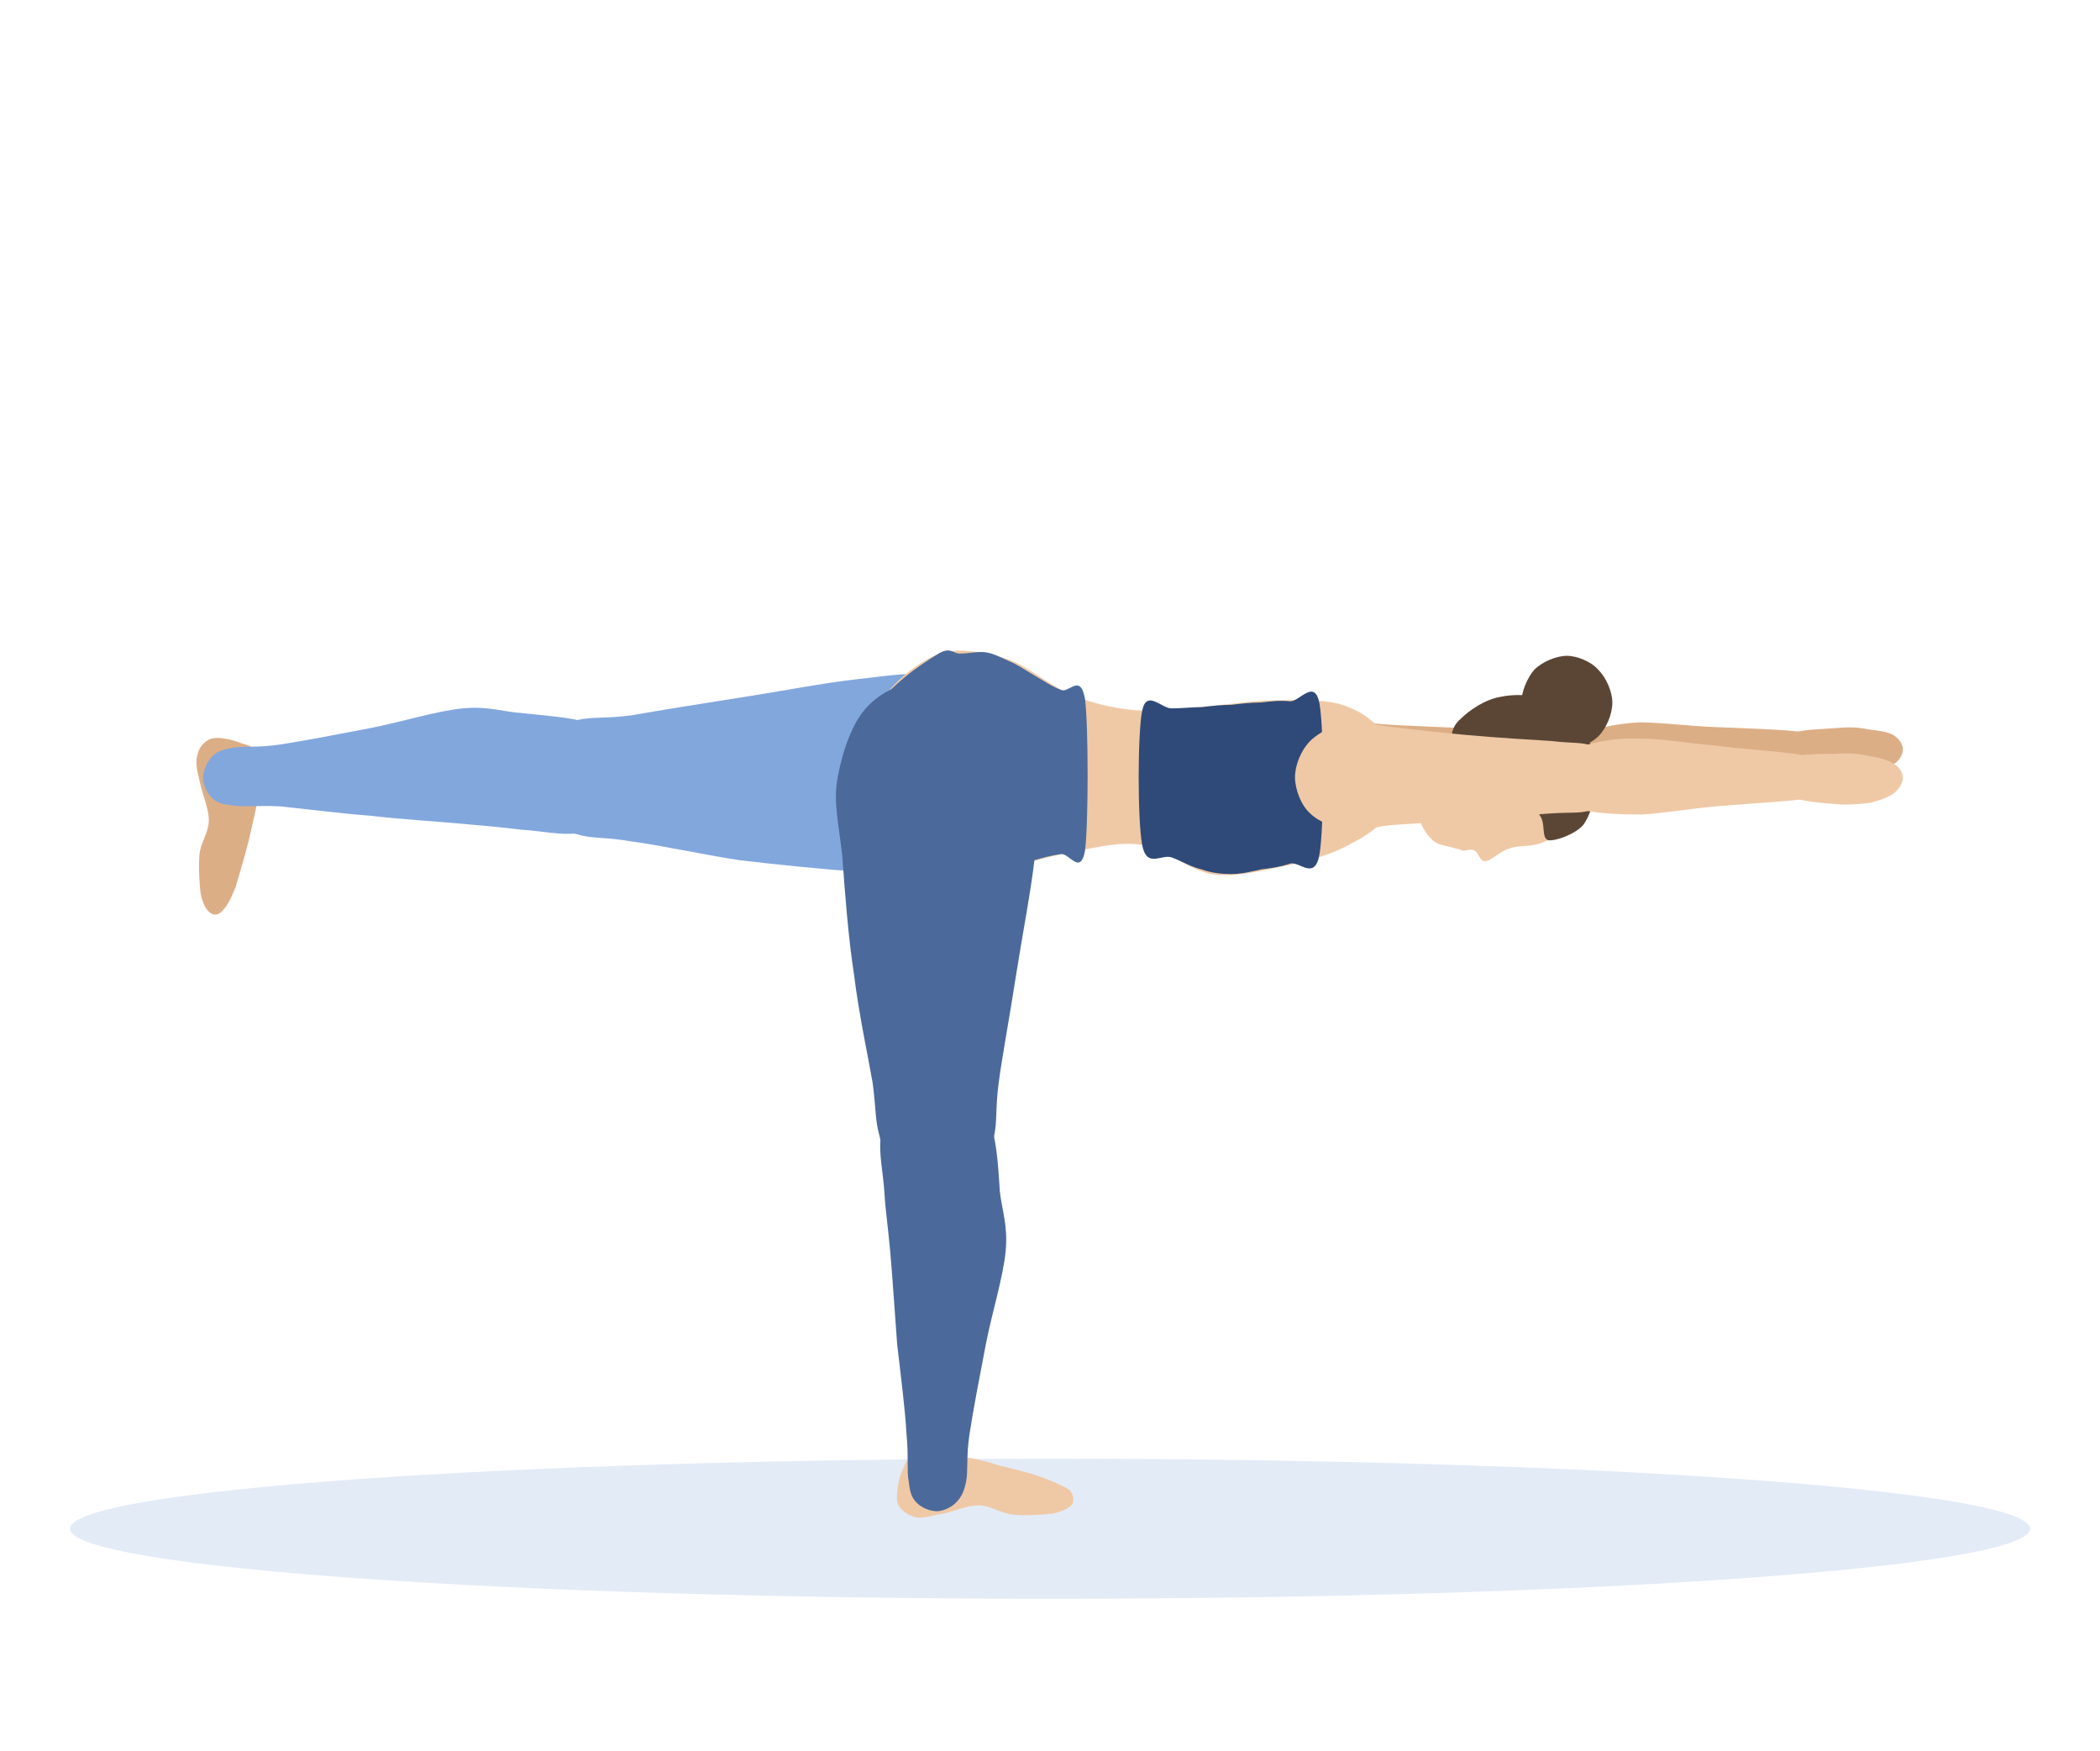
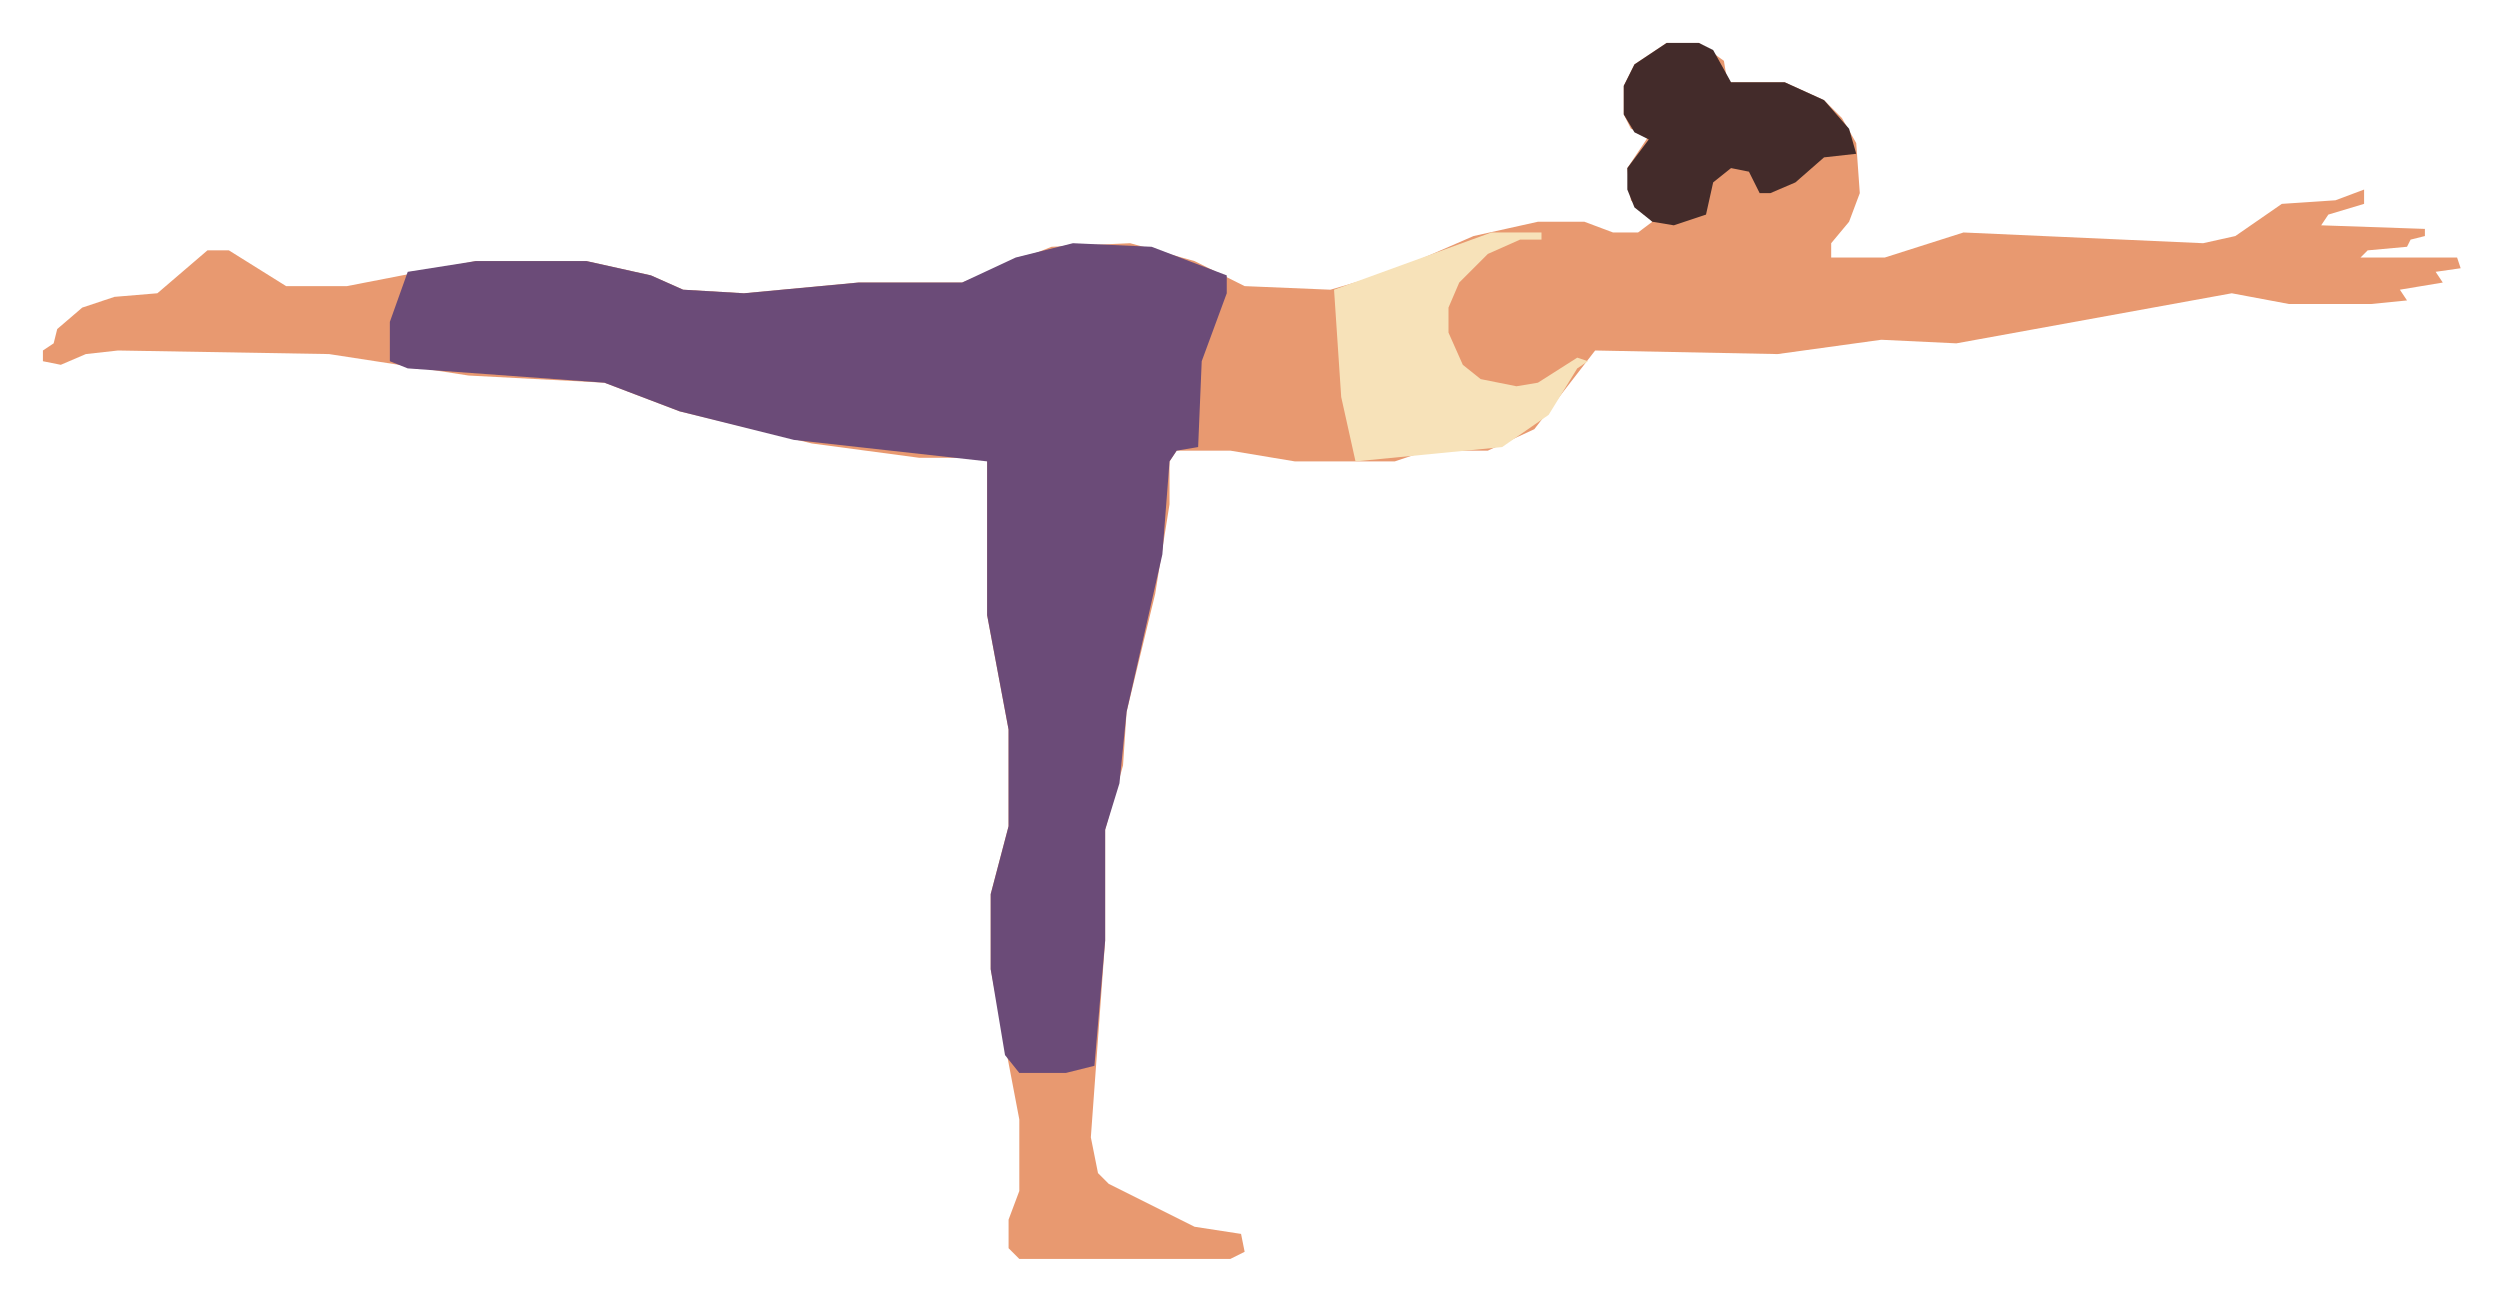
- <svg xmlns="http://www.w3.org/2000/svg" viewBox="0 0 180 150" width="180" height="150">
-   <ellipse cx="90" cy="131" rx="84" ry="6" fill="#e3ebf7" />
-   <path d="M153.7 66.3C154.5 66.7 156.3 66.7 157.4 66.7C158.5 66.7 159.5 66.6 160.3 66.4C161.2 66.2 161.9 65.9 162.3 65.5C162.8 65.2 163.1 64.7 163.1 64.2C163.1 63.8 162.8 63.3 162.3 63C161.8 62.7 161 62.6 160.1 62.5C159.3 62.3 158.3 62.3 157.2 62.4C156.1 62.5 154.2 62.5 153.5 62.9C152.8 63.3 152.8 64.1 152.8 64.7C152.8 65.2 152.9 66 153.7 66.3Z" fill="#dcae86" />
-   <path d="M136.2 68.4C137.3 68.5 139 68.6 140.8 68.4C142.6 68.3 144.9 67.8 147.1 67.5C149.4 67.1 153 66.7 154.4 66.5C155.8 66.2 155.4 66.1 155.7 65.8C156 65.5 156.2 64.9 156.2 64.5C156.2 64.1 155.9 63.5 155.6 63.2C155.3 62.9 155.7 62.8 154.2 62.7C152.7 62.5 149.2 62.4 146.9 62.3C144.6 62.2 142.3 61.9 140.5 61.9C138.6 62 137 62.4 135.9 62.7C134.8 63 134.4 63.2 133.9 63.7C133.5 64.2 133.2 65 133.2 65.7C133.3 66.3 133.6 67.1 134.1 67.6C134.6 68 135.1 68.2 136.2 68.4Z" fill="#dcae86" />
-   <path d="M115.8 71.1C117 71.2 117.8 70.7 119.5 70.5C121.2 70.3 123.8 70 126 69.7C128.3 69.4 131.5 69 133.2 68.8C134.9 68.6 135.4 68.6 136.2 68.4C137.1 68.2 137.8 67.9 138.2 67.4C138.7 66.9 139 66 138.9 65.4C138.9 64.7 138.5 63.9 138 63.5C137.5 63 136.8 62.8 135.9 62.7C135.1 62.6 134.6 62.7 132.9 62.6C131.1 62.6 127.9 62.5 125.6 62.4C123.3 62.3 120.8 62.2 119.1 62.1C117.3 62 116.5 61.7 115.3 61.9C114.2 62.2 112.9 62.9 112.2 63.7C111.4 64.5 111 65.8 111 66.9C111.1 67.9 111.7 69.2 112.5 69.9C113.3 70.6 114.7 70.9 115.8 71.1Z" fill="#dcae86" />
-   <path d="M22.5 65C22.7 65.8 22.3 67.3 22.1 68.4C21.9 69.6 21.6 70.8 21.3 72.1C21 73.3 20.5 75 20.2 76C19.8 77 19.5 77.6 19.1 78C18.8 78.4 18.3 78.5 18 78.2C17.7 78 17.4 77.5 17.2 76.6C17.1 75.8 17 74.3 17.1 73.2C17.2 72.2 17.9 71.3 17.9 70.3C17.9 69.3 17.4 68.2 17.2 67.3C17 66.4 16.7 65.5 16.9 64.8C17 64.1 17.5 63.5 18.1 63.3C18.8 63.1 20 63.4 20.7 63.7C21.5 63.9 22.2 64.2 22.5 65Z" fill="#dcae86" />
-   <path d="M80.3 75.1C78.1 75.4 76.3 74.9 73.5 74.7C70.7 74.5 66.6 74.1 63.3 73.7C60.1 73.2 56.4 72.4 54.1 72.1C51.8 71.7 50.8 71.9 49.5 71.5C48.1 71.2 46.8 70.8 45.9 69.9C45.1 69.1 44.6 67.7 44.6 66.6C44.6 65.5 45.1 64.1 45.9 63.3C46.8 62.5 48.1 62.1 49.5 61.7C50.8 61.4 51.8 61.6 54.1 61.3C56.4 60.9 60.1 60.3 63.3 59.8C66.6 59.3 70.7 58.5 73.5 58.2C76.3 57.9 78.1 57.5 80.3 58C82.4 58.4 85 59.4 86.4 60.8C87.8 62.2 88.8 64.7 88.8 66.6C88.8 68.6 87.8 71 86.4 72.4C85 73.8 82.4 74.7 80.3 75.1Z" fill="#82a7dd" />
-   <path d="M49.5 71.4C48.1 71.6 46.4 71.2 44.7 71.1C43.1 70.9 41.9 70.8 39.7 70.6C37.5 70.4 34.3 70.2 31.7 69.9C29.1 69.7 26 69.3 24 69.1C22 69 20.8 69.2 19.8 69C18.8 68.9 18.5 68.7 18.1 68.3C17.7 67.9 17.4 67.2 17.4 66.6C17.4 66.1 17.7 65.4 18.1 64.9C18.5 64.5 18.8 64.3 19.8 64.1C20.8 63.9 22 64.1 24 63.8C26 63.5 29.1 62.9 31.7 62.4C34.3 61.9 37.5 60.9 39.7 60.7C41.9 60.5 43.1 61 44.7 61.1C46.4 61.3 48.1 61.4 49.5 61.7C50.8 62.1 52.2 62.5 53 63.3C53.8 64.1 54.3 65.5 54.3 66.6C54.3 67.7 53.8 69.1 53 69.9C52.2 70.7 50.8 71.2 49.5 71.4Z" fill="#82a7dd" />
-   <path d="M80.3 75.1C82.2 76.1 84.2 74.7 86.1 74.4C88.1 74 90.1 73.3 92 73C94 72.6 96 72.1 97.9 72.4C99.9 72.7 101.8 74.5 103.8 74.9C105.8 75.2 107.7 74.7 109.7 74.3C111.7 73.9 114 73.3 115.6 72.4C117.2 71.6 118.6 70.7 119.2 69.2C119.8 67.8 119.8 65.3 119.2 63.9C118.6 62.5 117.2 61.2 115.6 60.6C114 59.9 111.7 60 109.7 60C107.7 60 105.8 60.3 103.8 60.5C101.8 60.6 99.9 61.1 97.9 60.9C96 60.8 94 60.4 92 59.6C90.1 58.9 88.1 57 86.1 56.4C84.2 55.9 82.1 55.4 80.3 56.1C78.4 56.9 76.1 58.8 75.1 60.8C74.1 62.9 73.5 65.9 74.3 68.3C75.2 70.7 78.3 74 80.3 75.1Z" fill="#efc9a6" />
-   <path d="M80.3 75.1C81.6 76.1 81.7 74.9 82.4 74.9C83.1 74.8 83.8 74.8 84.5 74.7C85.2 74.6 85.9 74.4 86.6 74.2C87.3 74.1 88 73.9 88.7 73.7C89.4 73.5 90.1 73.3 90.9 73.2C91.6 73 92.6 75.1 93 72.9C93.3 70.7 93.3 62.1 93 59.9C92.6 57.6 91.6 59.5 90.9 59.1C90.1 58.8 89.4 58.3 88.7 57.9C88 57.5 87.3 57 86.6 56.7C85.9 56.4 85.2 56 84.5 55.9C83.8 55.8 83.1 56 82.4 56C81.7 56.1 81.5 55.3 80.3 56.1C79 56.9 76.1 58.8 75.1 60.8C74.1 62.9 73.5 65.9 74.3 68.3C75.2 70.7 78.9 74 80.3 75.1Z" fill="#4b6a9b" />
-   <path d="M97.9 72.4C98.3 74.5 99.6 73.1 100.5 73.5C101.3 73.8 102.1 74.3 103 74.5C103.8 74.8 104.7 74.9 105.5 74.9C106.4 74.9 107.2 74.7 108.1 74.5C108.9 74.4 109.7 74.3 110.6 74C111.4 73.8 112.7 75.5 113.1 73.2C113.5 70.9 113.5 62.5 113.1 60.3C112.7 58.1 111.4 60.1 110.6 60.1C109.7 60 108.9 60.1 108.1 60.2C107.2 60.2 106.4 60.3 105.5 60.4C104.7 60.4 103.8 60.5 103 60.6C102.1 60.6 101.3 60.7 100.5 60.7C99.6 60.8 98.3 59 97.9 60.9C97.5 62.9 97.5 70.3 97.9 72.4Z" fill="#2f4a78" />
-   <path d="M115.6 63.2C116.9 63.1 119 63.8 120.7 63.9C122.4 64 124.7 63.6 125.9 63.8C127 63.9 127.4 64.2 127.9 64.7C128.4 65.2 128.7 66 128.7 66.6C128.7 67.3 128.4 68.1 127.9 68.6C127.4 69 127 69.3 125.9 69.5C124.7 69.6 122.4 69.3 120.7 69.4C119 69.4 116.9 70.1 115.6 70C114.3 70 113.7 69.5 113.1 68.9C112.6 68.4 112.2 67.4 112.2 66.6C112.2 65.8 112.6 64.9 113.1 64.3C113.7 63.7 114.3 63.3 115.6 63.2Z" fill="#efc9a6" />
-   <path d="M134.3 64.2C135.2 64.2 136.4 63.7 137 63.1C137.7 62.4 138.2 61.2 138.2 60.2C138.2 59.3 137.7 58.1 137 57.4C136.4 56.7 135.2 56.2 134.3 56.2C133.4 56.2 132.2 56.7 131.5 57.4C130.9 58.1 130.4 59.3 130.4 60.2C130.4 61.2 130.9 62.4 131.5 63.1C132.2 63.7 133.4 64.2 134.3 64.2Z" fill="#5b4636" />
-   <path d="M136.1 66.6C136.4 68.1 135.7 69.6 135.1 70.5C134.4 71.4 133.2 71.8 132.2 72.2C131.3 72.6 130.2 72.4 129.4 72.7C128.6 72.9 127.8 73.8 127.3 73.8C126.8 73.8 126.7 73 126.4 72.9C126.1 72.7 125.7 72.9 125.4 72.9C125.1 72.8 125.2 72.8 124.7 72.7C124.3 72.5 123.3 72.5 122.8 72C122.2 71.5 121.6 70.4 121.5 69.6C121.5 68.7 122 67.6 122.4 66.8C122.9 66.1 123.8 65.9 124.3 65C124.8 64.1 124.6 62.4 125.4 61.6C126.2 60.8 127.4 60 128.8 60C130.2 60 132.4 60.3 133.6 61.4C134.8 62.5 135.9 65.1 136.1 66.6Z" fill="#efc9a6" />
-   <path d="M132.7 72C132.1 71.8 132.5 70.6 132 69.9C131.6 69.2 130.7 68.2 130 67.6C129.2 67.1 128.2 67.2 127.4 66.8C126.7 66.5 125.7 66.1 125.2 65.6C124.7 65.1 124.4 64.3 124.4 63.7C124.4 63 124.4 62.3 125.2 61.6C125.9 60.9 127.3 59.9 128.7 59.7C130.1 59.4 132.1 59.6 133.4 60.2C134.7 60.9 135.8 62.5 136.3 63.7C136.9 64.8 136.9 66.1 136.8 67.3C136.7 68.5 136.3 69.9 135.7 70.7C135 71.5 133.3 72.1 132.7 72Z" fill="#5b4636" />
-   <path d="M78.7 124.4C79.5 124.2 80.9 124.6 82.1 124.8C83.3 124.9 84.5 125.2 85.7 125.6C87 125.9 88.6 126.3 89.6 126.7C90.6 127.1 91.3 127.4 91.7 127.7C92 128.1 92.1 128.5 91.9 128.9C91.7 129.2 91.1 129.5 90.3 129.7C89.4 129.8 87.9 129.9 86.9 129.8C85.8 129.7 84.9 129 83.9 129C82.9 129 81.8 129.5 80.9 129.7C80 129.8 79.1 130.2 78.4 130C77.8 129.8 77.1 129.4 76.9 128.7C76.8 128.1 77 126.8 77.3 126.1C77.6 125.4 77.9 124.6 78.7 124.4Z" fill="#efc9a6" />
-   <path d="M71.8 66.6C71.4 68.8 71.9 70.6 72.2 73.4C72.4 76.2 72.7 80.3 73.2 83.5C73.6 86.8 74.4 90.5 74.8 92.8C75.1 95.1 75 96 75.4 97.4C75.7 98.8 76.1 100.1 76.9 100.9C77.7 101.7 79.1 102.3 80.3 102.3C81.4 102.3 82.8 101.7 83.6 100.9C84.4 100.1 84.8 98.8 85.2 97.4C85.5 96 85.3 95.1 85.6 92.8C85.9 90.5 86.6 86.8 87.1 83.5C87.6 80.3 88.4 76.2 88.7 73.4C89 70.6 89.4 68.8 88.9 66.6C88.5 64.5 87.5 61.9 86.1 60.5C84.6 59 82.2 58.1 80.3 58.1C78.3 58.1 75.8 59 74.4 60.5C73 61.9 72.2 64.5 71.8 66.6Z" fill="#4b6a9b" />
-   <path d="M75.5 97.4C75.3 98.8 75.7 100.5 75.8 102.1C75.9 103.8 76.1 105 76.3 107.2C76.5 109.4 76.7 112.6 76.9 115.2C77.2 117.8 77.6 120.9 77.7 122.9C77.9 124.9 77.7 126.1 77.9 127C78 128 78.2 128.4 78.6 128.8C79 129.2 79.7 129.5 80.3 129.5C80.8 129.5 81.5 129.2 81.9 128.8C82.3 128.4 82.6 128 82.8 127C83 126.1 82.8 124.9 83.1 122.9C83.4 120.9 84 117.8 84.5 115.2C85 112.6 86 109.4 86.2 107.2C86.4 105 85.9 103.8 85.7 102.1C85.6 100.5 85.5 98.8 85.2 97.4C84.8 96 84.4 94.7 83.5 93.9C82.7 93.1 81.4 92.6 80.3 92.6C79.2 92.6 77.8 93.1 77 93.9C76.2 94.7 75.7 96 75.5 97.4Z" fill="#4b6a9b" />
-   <path d="M153.7 68.3C154.4 68.7 156.2 68.8 157.3 68.9C158.4 69 159.4 68.9 160.3 68.8C161.1 68.6 161.9 68.3 162.3 68C162.8 67.6 163.1 67.1 163.1 66.7C163.1 66.3 162.9 65.8 162.4 65.5C162 65.2 161.1 64.9 160.3 64.8C159.4 64.6 158.4 64.5 157.3 64.6C156.2 64.6 154.4 64.6 153.7 64.9C152.9 65.2 152.9 66 152.9 66.6C152.9 67.2 152.9 67.9 153.7 68.3Z" fill="#efc9a6" />
-   <path d="M136.1 69.5C137.2 69.7 138.8 69.8 140.7 69.8C142.5 69.7 144.8 69.3 147.1 69.1C149.3 68.9 152.9 68.7 154.4 68.5C155.8 68.3 155.4 68.2 155.7 67.9C156 67.6 156.3 67 156.3 66.6C156.3 66.2 156 65.6 155.7 65.3C155.4 65 155.8 64.9 154.4 64.7C152.9 64.4 149.3 64.2 147.1 63.9C144.8 63.7 142.5 63.3 140.7 63.3C138.8 63.2 137.2 63.5 136.1 63.8C135 64 134.5 64.2 134.1 64.7C133.6 65.2 133.3 66 133.3 66.6C133.3 67.3 133.6 68.1 134.1 68.6C134.5 69 135 69.3 136.1 69.5Z" fill="#efc9a6" />
-   <path d="M115.6 71.1C116.8 71.2 117.6 70.9 119.3 70.7C121 70.6 123.6 70.4 125.9 70.3C128.1 70.1 131.3 69.8 133 69.7C134.7 69.6 135.3 69.7 136.1 69.5C137 69.3 137.7 69 138.2 68.6C138.6 68.1 139 67.3 139 66.6C139 66 138.6 65.2 138.2 64.7C137.7 64.2 137 64 136.1 63.8C135.3 63.6 134.7 63.7 133 63.5C131.3 63.4 128.1 63.2 125.9 63C123.6 62.8 121 62.5 119.3 62.3C117.6 62.1 116.8 61.7 115.6 61.9C114.4 62.1 113.1 62.7 112.3 63.5C111.5 64.3 111 65.6 111 66.6C111 67.6 111.5 69 112.3 69.7C113.1 70.5 114.4 70.9 115.6 71.1Z" fill="#efc9a6" />
+ <svg xmlns="http://www.w3.org/2000/svg" viewBox="29 8 699 363" width="699" height="363" role="img" aria-labelledby="title desc">
+   <path d="M 495 20 L 504 20 L 511 25 L 512 31 L 528 31 L 539 36 L 544 41 L 548 48 L 549 62 L 546 70 L 541 76 L 541 80 L 556 80 L 578 73 L 645 76 L 654 74 L 667 65 L 682 64 L 690 61 L 690 65 L 680 68 L 678 71 L 707 72 L 707 74 L 703 75 L 702 77 L 691 78 L 689 80 L 716 80 L 717 83 L 710 84 L 712 87 L 700 89 L 702 92 L 692 93 L 669 93 L 653 90 L 576 104 L 555 103 L 526 107 L 475 106 L 458 128 L 445 134 L 428 134 L 419 137 L 391 137 L 373 134 L 358 134 L 356 137 L 356 149 L 352 174 L 344 207 L 343 222 L 338 240 L 338 271 L 334 326 L 336 336 L 339 339 L 363 351 L 376 353 L 377 358 L 373 360 L 314 360 L 311 357 L 311 349 L 314 341 L 314 321 L 306 279 L 306 258 L 311 239 L 311 212 L 305 180 L 305 136 L 286 136 L 256 132 L 219 123 L 198 115 L 160 113 L 121 107 L 62 106 L 53 107 L 46 110 L 41 109 L 41 106 L 44 104 L 45 100 L 52 94 L 61 91 L 73 90 L 87 78 L 93 78 L 109 88 L 126 88 L 162 81 L 193 81 L 211 85 L 220 89 L 237 90 L 269 87 L 298 87 L 323 77 L 345 76 L 363 81 L 377 88 L 401 89 L 418 84 L 441 74 L 459 70 L 472 70 L 480 73 L 487 73 L 491 70 L 485 64 L 484 55 L 490 46 L 485 44 L 483 40 L 483 32 L 486 26 Z" fill="#e89970" fill-rule="evenodd" />
+   <path d="M 446 73 L 460 73 L 460 75 L 454 75 L 445 79 L 437 87 L 434 94 L 434 101 L 438 110 L 443 114 L 453 116 L 459 115 L 470 108 L 473 109 L 470 111 L 462 124 L 449 133 L 408 137 L 404 119 L 402 89 Z" fill="#f7e2b9" fill-rule="evenodd" />
+   <path d="M 329 76 L 351 77 L 372 85 L 372 90 L 365 109 L 364 133 L 358 134 L 356 137 L 354 163 L 344 207 L 342 227 L 338 240 L 338 271 L 335 306 L 327 308 L 314 308 L 310 303 L 306 279 L 306 258 L 311 239 L 311 212 L 305 180 L 305 137 L 251 131 L 219 123 L 198 115 L 143 111 L 138 109 L 138 98 L 143 84 L 162 81 L 193 81 L 211 85 L 220 89 L 237 90 L 269 87 L 298 87 L 313 80 Z" fill="#6b4b78" fill-rule="evenodd" />
+   <path d="M 495 20 L 504 20 L 508 22 L 513 31 L 528 31 L 539 36 L 546 44 L 548 51 L 539 52 L 531 59 L 524 62 L 521 62 L 518 56 L 513 55 L 508 59 L 506 68 L 497 71 L 491 70 L 486 66 L 484 61 L 484 55 L 490 47 L 486 45 L 483 40 L 483 32 L 486 26 Z" fill="#432b2a" fill-rule="evenodd" />
</svg>
